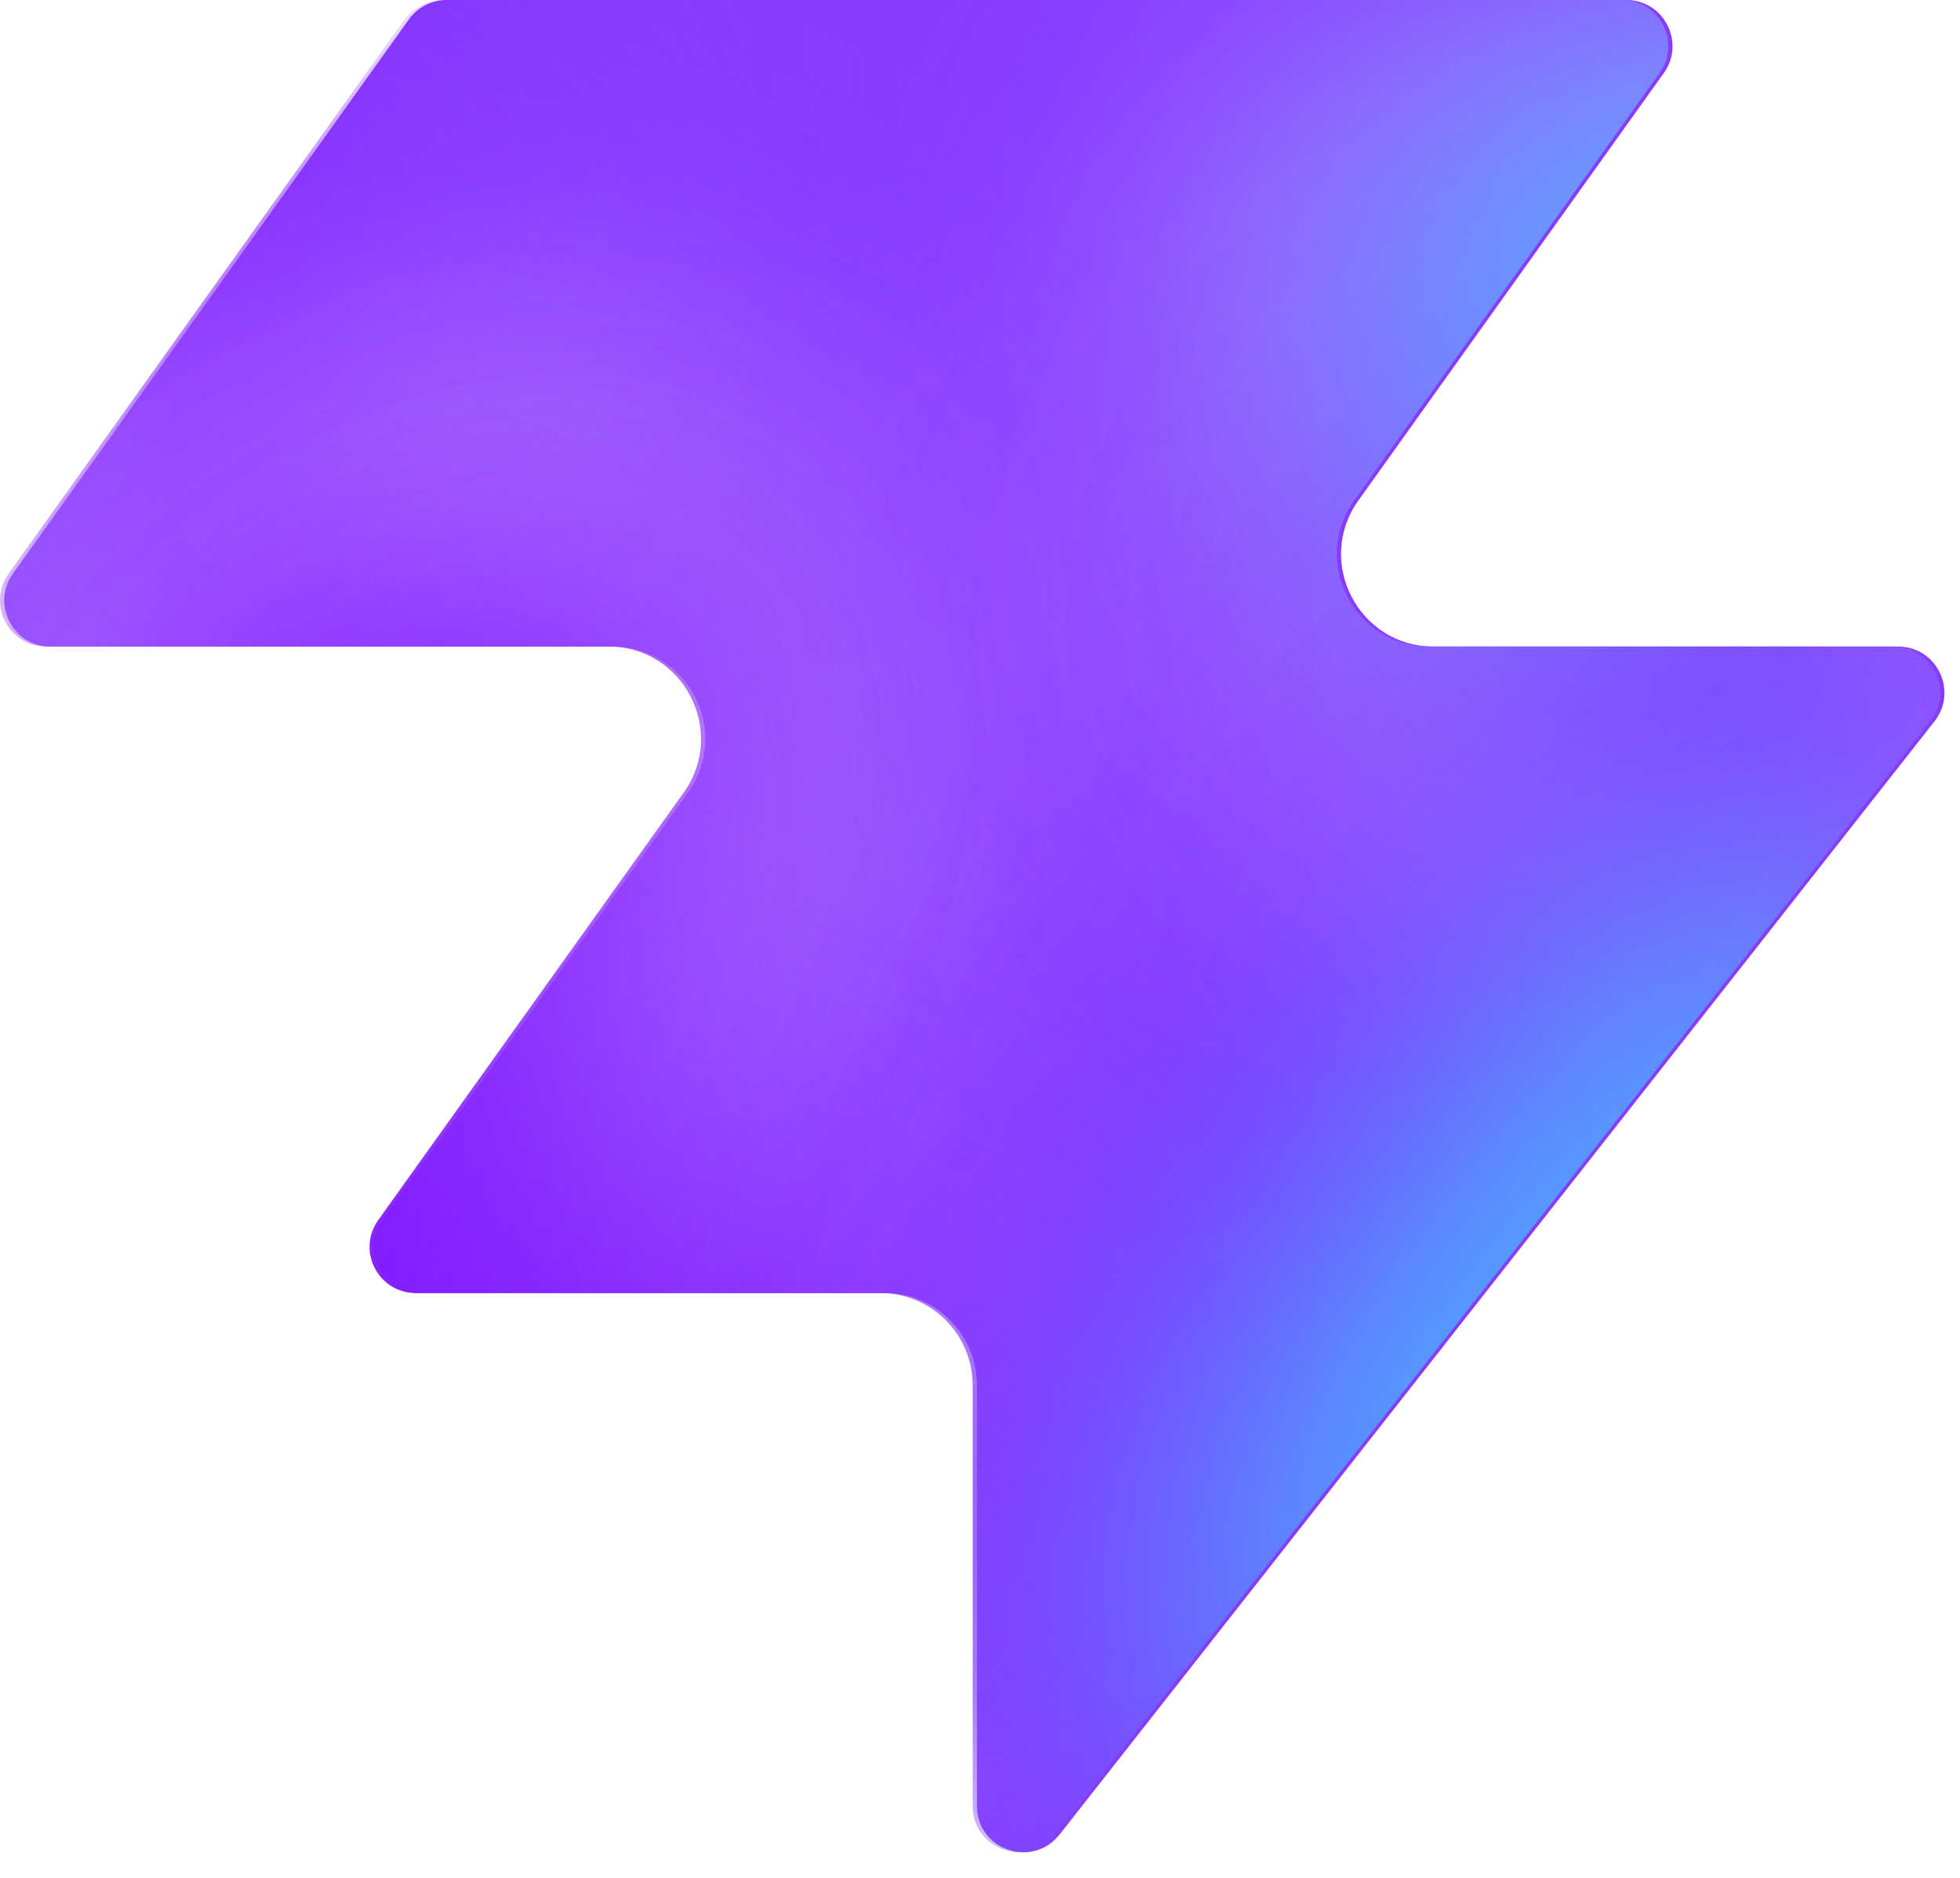
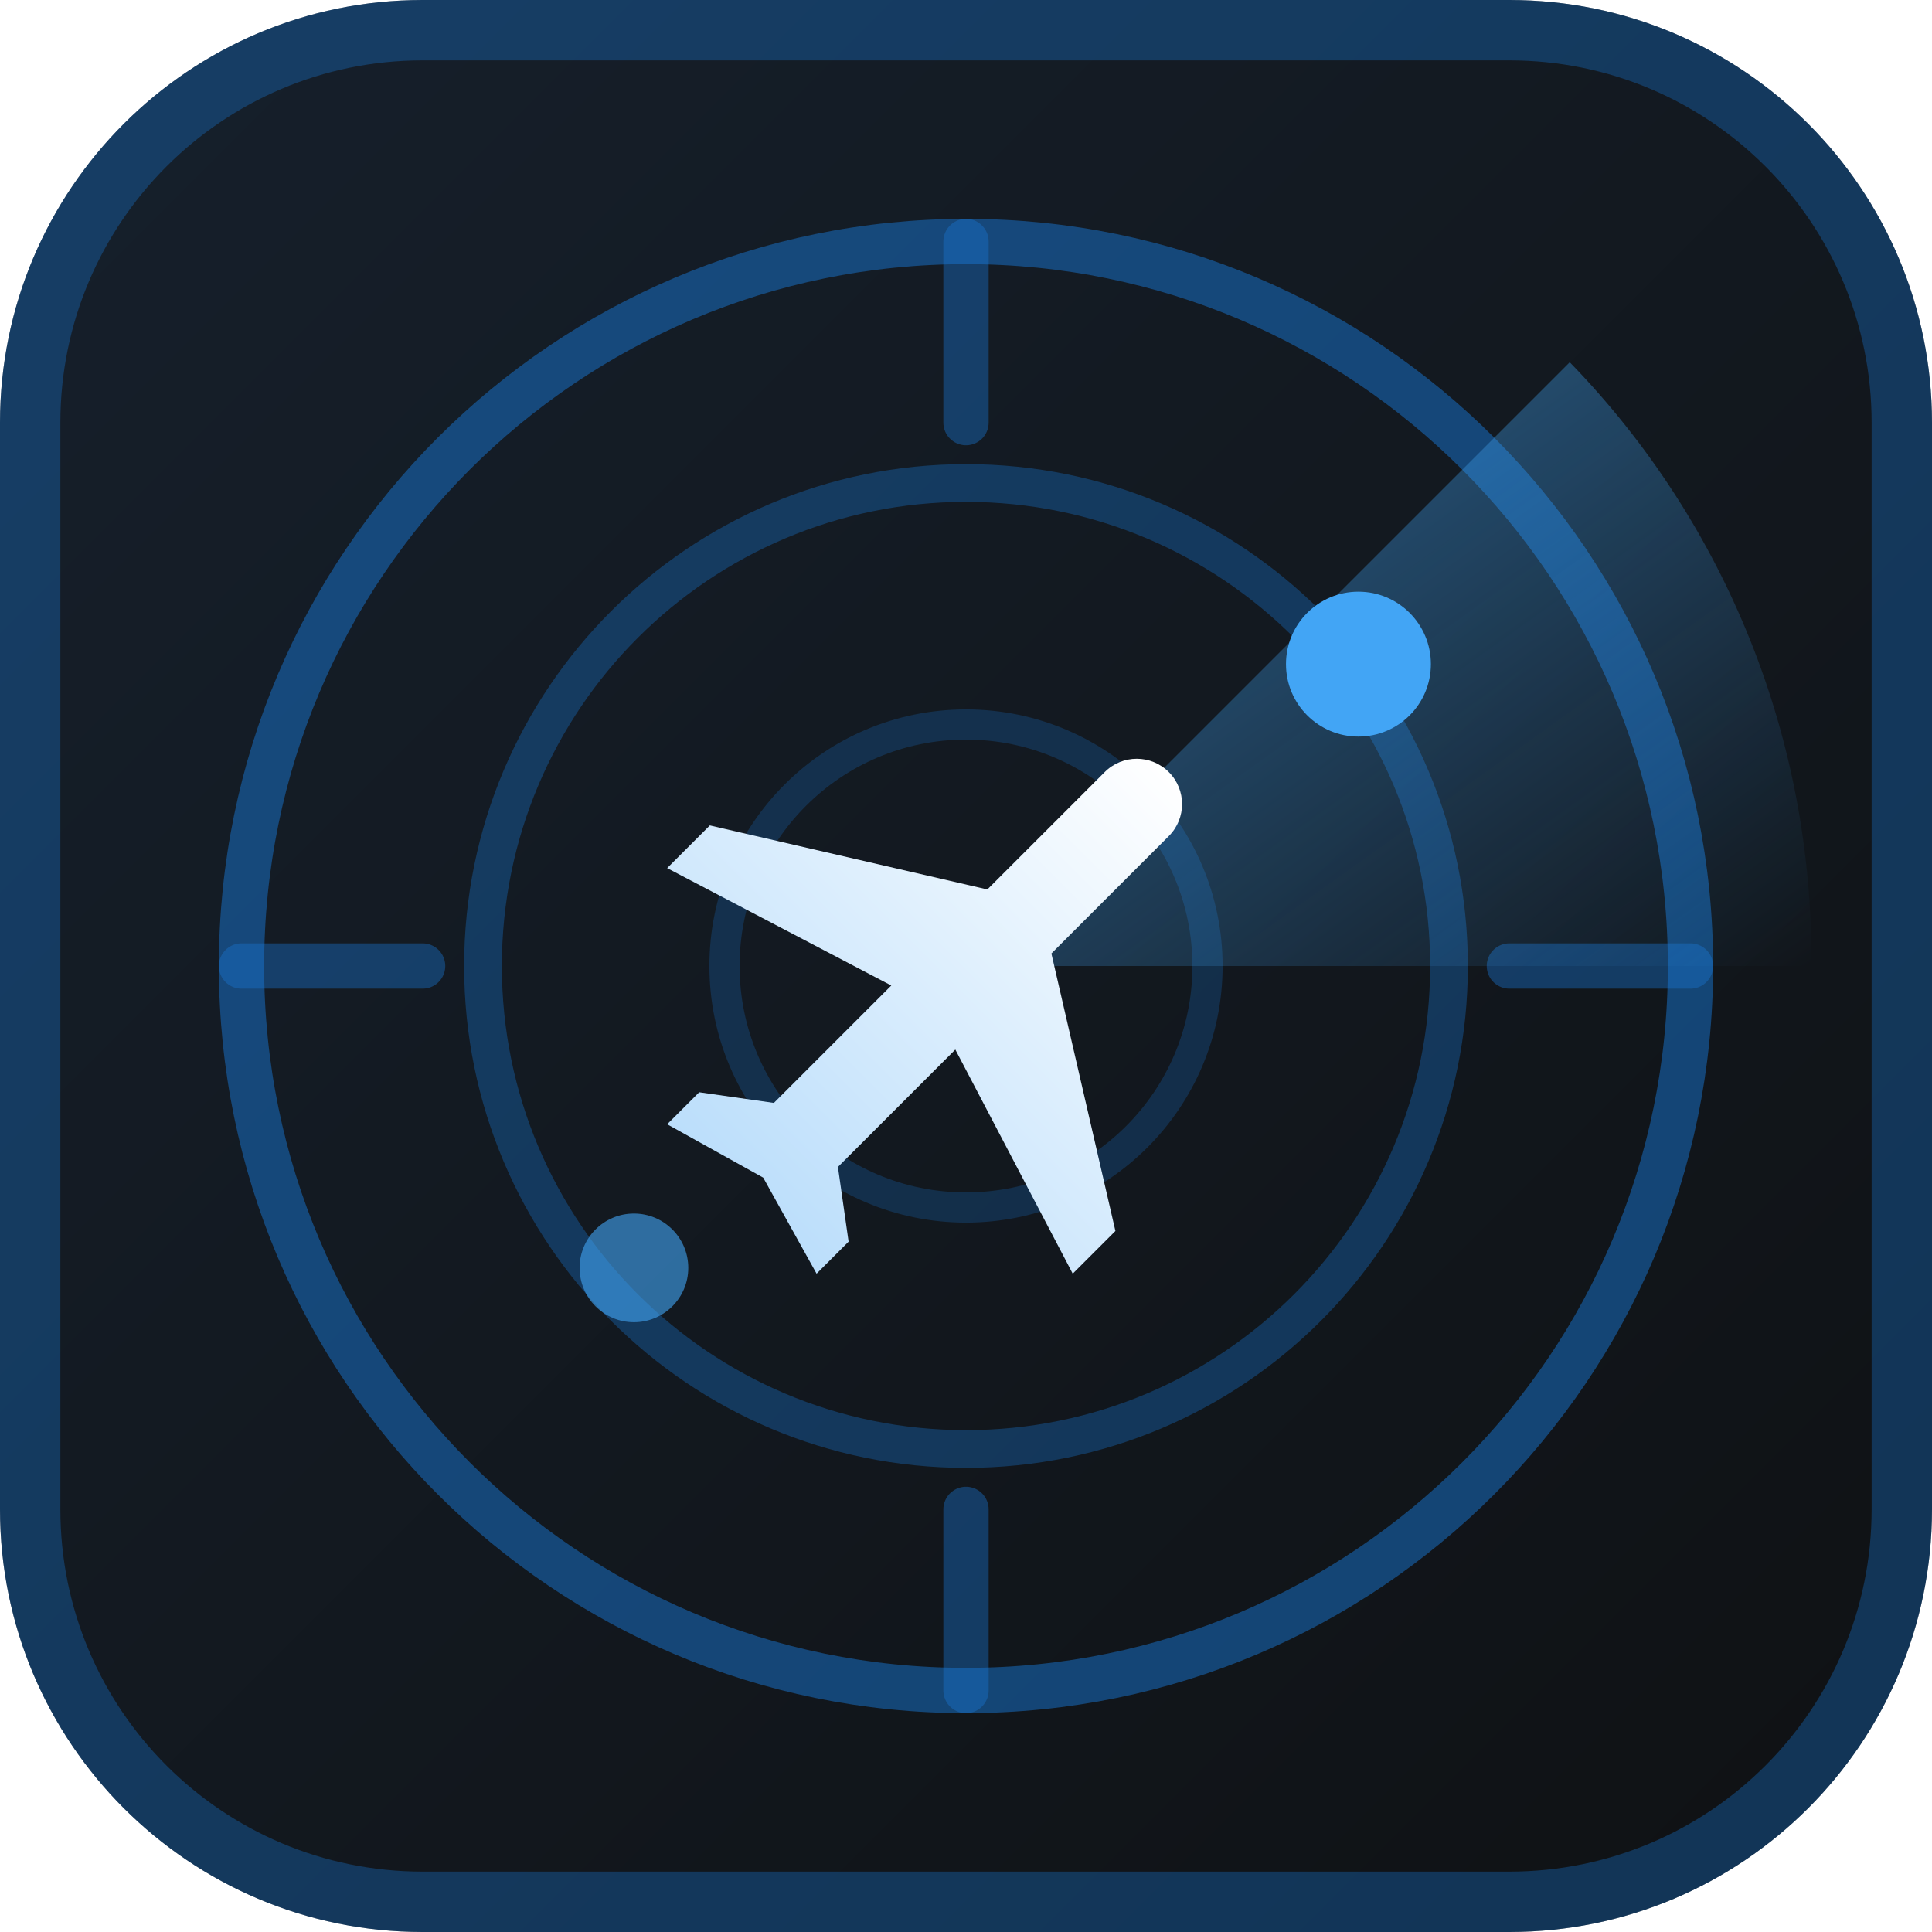
- <svg xmlns="http://www.w3.org/2000/svg" width="48" height="46" fill="none" viewBox="0 0 48 46">
-   <path fill="#863bff" d="M25.946 44.938c-.664.845-2.021.375-2.021-.698V33.937a2.26 2.26 0 0 0-2.262-2.262H10.287c-.92 0-1.456-1.04-.92-1.788l7.48-10.471c1.07-1.497 0-3.578-1.842-3.578H1.237c-.92 0-1.456-1.04-.92-1.788L10.013.474c.214-.297.556-.474.92-.474h28.894c.92 0 1.456 1.04.92 1.788l-7.48 10.471c-1.07 1.498 0 3.579 1.842 3.579h11.377c.943 0 1.473 1.088.89 1.83L25.947 44.94z" style="fill:#863bff;fill:color(display-p3 .525 .23 1);fill-opacity:1" />
-   <mask id="a" width="48" height="46" x="0" y="0" maskUnits="userSpaceOnUse" style="mask-type:alpha">
-     <path fill="#000" d="M25.842 44.938c-.664.844-2.021.375-2.021-.698V33.937a2.26 2.26 0 0 0-2.262-2.262H10.183c-.92 0-1.456-1.04-.92-1.788l7.48-10.471c1.07-1.498 0-3.579-1.842-3.579H1.133c-.92 0-1.456-1.04-.92-1.787L9.91.473c.214-.297.556-.474.92-.474h28.894c.92 0 1.456 1.04.92 1.788l-7.48 10.471c-1.07 1.498 0 3.578 1.842 3.578h11.377c.943 0 1.473 1.088.89 1.832L25.843 44.94z" style="fill:#000;fill-opacity:1" />
-   </mask>
-   <g mask="url(#a)">
-     <g filter="url(#b)">
-       <ellipse cx="5.508" cy="14.704" fill="#ede6ff" rx="5.508" ry="14.704" style="fill:#ede6ff;fill:color(display-p3 .927 .903 1);fill-opacity:1" transform="matrix(.00324 1 1 -.00324 -4.47 31.516)" />
-     </g>
-     <g filter="url(#c)">
-       <ellipse cx="10.399" cy="29.851" fill="#ede6ff" rx="10.399" ry="29.851" style="fill:#ede6ff;fill:color(display-p3 .927 .903 1);fill-opacity:1" transform="matrix(.00324 1 1 -.00324 -39.328 7.883)" />
-     </g>
-     <g filter="url(#d)">
-       <ellipse cx="5.508" cy="30.487" fill="#7e14ff" rx="5.508" ry="30.487" style="fill:#7e14ff;fill:color(display-p3 .492 .077 1);fill-opacity:1" transform="rotate(89.814 -25.913 -14.639)scale(1 -1)" />
-     </g>
-     <g filter="url(#e)">
-       <ellipse cx="5.508" cy="30.599" fill="#7e14ff" rx="5.508" ry="30.599" style="fill:#7e14ff;fill:color(display-p3 .492 .077 1);fill-opacity:1" transform="rotate(89.814 -32.644 -3.334)scale(1 -1)" />
-     </g>
-     <g filter="url(#f)">
-       <ellipse cx="5.508" cy="30.599" fill="#7e14ff" rx="5.508" ry="30.599" style="fill:#7e14ff;fill:color(display-p3 .492 .077 1);fill-opacity:1" transform="matrix(.00324 1 1 -.00324 -34.34 30.47)" />
-     </g>
-     <g filter="url(#g)">
-       <ellipse cx="14.072" cy="22.078" fill="#ede6ff" rx="14.072" ry="22.078" style="fill:#ede6ff;fill:color(display-p3 .927 .903 1);fill-opacity:1" transform="rotate(93.35 24.506 48.493)scale(-1 1)" />
-     </g>
-     <g filter="url(#h)">
-       <ellipse cx="3.47" cy="21.501" fill="#7e14ff" rx="3.47" ry="21.501" style="fill:#7e14ff;fill:color(display-p3 .492 .077 1);fill-opacity:1" transform="rotate(89.009 28.708 47.59)scale(-1 1)" />
-     </g>
-     <g filter="url(#i)">
-       <ellipse cx="3.47" cy="21.501" fill="#7e14ff" rx="3.47" ry="21.501" style="fill:#7e14ff;fill:color(display-p3 .492 .077 1);fill-opacity:1" transform="rotate(89.009 28.708 47.59)scale(-1 1)" />
-     </g>
-     <g filter="url(#j)">
-       <ellipse cx=".387" cy="8.972" fill="#7e14ff" rx="4.407" ry="29.108" style="fill:#7e14ff;fill:color(display-p3 .492 .077 1);fill-opacity:1" transform="rotate(39.51 .387 8.972)" />
-     </g>
-     <g filter="url(#k)">
-       <ellipse cx="47.523" cy="-6.092" fill="#7e14ff" rx="4.407" ry="29.108" style="fill:#7e14ff;fill:color(display-p3 .492 .077 1);fill-opacity:1" transform="rotate(37.892 47.523 -6.092)" />
-     </g>
-     <g filter="url(#l)">
-       <ellipse cx="41.412" cy="6.333" fill="#47bfff" rx="5.971" ry="9.665" style="fill:#47bfff;fill:color(display-p3 .28 .748 1);fill-opacity:1" transform="rotate(37.892 41.412 6.333)" />
-     </g>
-     <g filter="url(#m)">
-       <ellipse cx="-1.879" cy="38.332" fill="#7e14ff" rx="4.407" ry="29.108" style="fill:#7e14ff;fill:color(display-p3 .492 .077 1);fill-opacity:1" transform="rotate(37.892 -1.88 38.332)" />
-     </g>
-     <g filter="url(#n)">
-       <ellipse cx="-1.879" cy="38.332" fill="#7e14ff" rx="4.407" ry="29.108" style="fill:#7e14ff;fill:color(display-p3 .492 .077 1);fill-opacity:1" transform="rotate(37.892 -1.88 38.332)" />
-     </g>
-     <g filter="url(#o)">
-       <ellipse cx="35.651" cy="29.907" fill="#7e14ff" rx="4.407" ry="29.108" style="fill:#7e14ff;fill:color(display-p3 .492 .077 1);fill-opacity:1" transform="rotate(37.892 35.651 29.907)" />
-     </g>
-     <g filter="url(#p)">
-       <ellipse cx="38.418" cy="32.4" fill="#47bfff" rx="5.971" ry="15.297" style="fill:#47bfff;fill:color(display-p3 .28 .748 1);fill-opacity:1" transform="rotate(37.892 38.418 32.4)" />
-     </g>
+ <svg xmlns="http://www.w3.org/2000/svg" width="64" height="64" viewBox="0 0 64 64">
+   <defs>
+     <linearGradient id="bg" x1="0" y1="0" x2="1" y2="1">
+       <stop offset="0" stop-color="#16202c" />
+       <stop offset="1" stop-color="#0f1113" />
+     </linearGradient>
+     <linearGradient id="sweep" x1="0" y1="0" x2="1" y2="1">
+       <stop offset="0" stop-color="#42a5f5" stop-opacity="0.55" />
+       <stop offset="1" stop-color="#42a5f5" stop-opacity="0" />
+     </linearGradient>
+     <linearGradient id="plane" x1="0" y1="0" x2="0" y2="1">
+       <stop offset="0" stop-color="#ffffff" />
+       <stop offset="1" stop-color="#bbdefb" />
+     </linearGradient>
+   </defs>
+   <rect width="64" height="64" rx="14" fill="url(#bg)" />
+   <rect x="1" y="1" width="62" height="62" rx="13" fill="none" stroke="#1976d2" stroke-opacity="0.35" stroke-width="2" />
+   <circle cx="32" cy="32" r="24" fill="none" stroke="#1976d2" stroke-opacity="0.5" stroke-width="1.5" />
+   <circle cx="32" cy="32" r="16" fill="none" stroke="#1976d2" stroke-opacity="0.35" stroke-width="1.25" />
+   <circle cx="32" cy="32" r="8" fill="none" stroke="#1976d2" stroke-opacity="0.25" stroke-width="1" />
+   <path d="M32 8v6M32 50v6M8 32h6M50 32h6" stroke="#1976d2" stroke-opacity="0.4" stroke-width="1.5" stroke-linecap="round" />
+   <path d="M32 32 L52 12 A28.28 28.28 0 0 1 60 32 Z" fill="url(#sweep)" />
+   <circle cx="45" cy="22" r="2.4" fill="#42a5f5" />
+   <circle cx="21" cy="42" r="1.8" fill="#42a5f5" fill-opacity="0.6" />
+   <g transform="translate(32 33) rotate(45) translate(-12 -12)">
+     <path fill="url(#plane)" d="M21 16v-2l-8-5V3.5c0-.83-.67-1.5-1.5-1.5S10 2.67 10 3.5V9l-8 5v2l8-2.5V19l-2 1.5V22l3.5-1 3.5 1v-1.5L13 19v-5.5l8 2.5z" />
  </g>
-   <defs>
-     <filter id="b" width="60.045" height="41.654" x="-19.77" y="16.149" color-interpolation-filters="sRGB" filterUnits="userSpaceOnUse">
-       <feFlood flood-opacity="0" result="BackgroundImageFix" />
-       <feBlend in="SourceGraphic" in2="BackgroundImageFix" result="shape" />
-       <feGaussianBlur result="effect1_foregroundBlur_2002_17158" stdDeviation="7.659" />
-     </filter>
-     <filter id="c" width="90.34" height="51.437" x="-54.613" y="-7.533" color-interpolation-filters="sRGB" filterUnits="userSpaceOnUse">
-       <feFlood flood-opacity="0" result="BackgroundImageFix" />
-       <feBlend in="SourceGraphic" in2="BackgroundImageFix" result="shape" />
-       <feGaussianBlur result="effect1_foregroundBlur_2002_17158" stdDeviation="7.659" />
-     </filter>
-     <filter id="d" width="79.355" height="29.4" x="-49.64" y="2.03" color-interpolation-filters="sRGB" filterUnits="userSpaceOnUse">
-       <feFlood flood-opacity="0" result="BackgroundImageFix" />
-       <feBlend in="SourceGraphic" in2="BackgroundImageFix" result="shape" />
-       <feGaussianBlur result="effect1_foregroundBlur_2002_17158" stdDeviation="4.596" />
-     </filter>
-     <filter id="e" width="79.579" height="29.4" x="-45.045" y="20.029" color-interpolation-filters="sRGB" filterUnits="userSpaceOnUse">
-       <feFlood flood-opacity="0" result="BackgroundImageFix" />
-       <feBlend in="SourceGraphic" in2="BackgroundImageFix" result="shape" />
-       <feGaussianBlur result="effect1_foregroundBlur_2002_17158" stdDeviation="4.596" />
-     </filter>
-     <filter id="f" width="79.579" height="29.4" x="-43.513" y="21.178" color-interpolation-filters="sRGB" filterUnits="userSpaceOnUse">
-       <feFlood flood-opacity="0" result="BackgroundImageFix" />
-       <feBlend in="SourceGraphic" in2="BackgroundImageFix" result="shape" />
-       <feGaussianBlur result="effect1_foregroundBlur_2002_17158" stdDeviation="4.596" />
-     </filter>
-     <filter id="g" width="74.749" height="58.852" x="15.756" y="-17.901" color-interpolation-filters="sRGB" filterUnits="userSpaceOnUse">
-       <feFlood flood-opacity="0" result="BackgroundImageFix" />
-       <feBlend in="SourceGraphic" in2="BackgroundImageFix" result="shape" />
-       <feGaussianBlur result="effect1_foregroundBlur_2002_17158" stdDeviation="7.659" />
-     </filter>
-     <filter id="h" width="61.377" height="25.362" x="23.548" y="2.284" color-interpolation-filters="sRGB" filterUnits="userSpaceOnUse">
-       <feFlood flood-opacity="0" result="BackgroundImageFix" />
-       <feBlend in="SourceGraphic" in2="BackgroundImageFix" result="shape" />
-       <feGaussianBlur result="effect1_foregroundBlur_2002_17158" stdDeviation="4.596" />
-     </filter>
-     <filter id="i" width="61.377" height="25.362" x="23.548" y="2.284" color-interpolation-filters="sRGB" filterUnits="userSpaceOnUse">
-       <feFlood flood-opacity="0" result="BackgroundImageFix" />
-       <feBlend in="SourceGraphic" in2="BackgroundImageFix" result="shape" />
-       <feGaussianBlur result="effect1_foregroundBlur_2002_17158" stdDeviation="4.596" />
-     </filter>
-     <filter id="j" width="56.045" height="63.649" x="-27.636" y="-22.853" color-interpolation-filters="sRGB" filterUnits="userSpaceOnUse">
-       <feFlood flood-opacity="0" result="BackgroundImageFix" />
-       <feBlend in="SourceGraphic" in2="BackgroundImageFix" result="shape" />
-       <feGaussianBlur result="effect1_foregroundBlur_2002_17158" stdDeviation="4.596" />
-     </filter>
-     <filter id="k" width="54.814" height="64.646" x="20.116" y="-38.415" color-interpolation-filters="sRGB" filterUnits="userSpaceOnUse">
-       <feFlood flood-opacity="0" result="BackgroundImageFix" />
-       <feBlend in="SourceGraphic" in2="BackgroundImageFix" result="shape" />
-       <feGaussianBlur result="effect1_foregroundBlur_2002_17158" stdDeviation="4.596" />
-     </filter>
-     <filter id="l" width="33.541" height="35.313" x="24.641" y="-11.323" color-interpolation-filters="sRGB" filterUnits="userSpaceOnUse">
-       <feFlood flood-opacity="0" result="BackgroundImageFix" />
-       <feBlend in="SourceGraphic" in2="BackgroundImageFix" result="shape" />
-       <feGaussianBlur result="effect1_foregroundBlur_2002_17158" stdDeviation="4.596" />
-     </filter>
-     <filter id="m" width="54.814" height="64.646" x="-29.286" y="6.009" color-interpolation-filters="sRGB" filterUnits="userSpaceOnUse">
-       <feFlood flood-opacity="0" result="BackgroundImageFix" />
-       <feBlend in="SourceGraphic" in2="BackgroundImageFix" result="shape" />
-       <feGaussianBlur result="effect1_foregroundBlur_2002_17158" stdDeviation="4.596" />
-     </filter>
-     <filter id="n" width="54.814" height="64.646" x="-29.286" y="6.009" color-interpolation-filters="sRGB" filterUnits="userSpaceOnUse">
-       <feFlood flood-opacity="0" result="BackgroundImageFix" />
-       <feBlend in="SourceGraphic" in2="BackgroundImageFix" result="shape" />
-       <feGaussianBlur result="effect1_foregroundBlur_2002_17158" stdDeviation="4.596" />
-     </filter>
-     <filter id="o" width="54.814" height="64.646" x="8.244" y="-2.416" color-interpolation-filters="sRGB" filterUnits="userSpaceOnUse">
-       <feFlood flood-opacity="0" result="BackgroundImageFix" />
-       <feBlend in="SourceGraphic" in2="BackgroundImageFix" result="shape" />
-       <feGaussianBlur result="effect1_foregroundBlur_2002_17158" stdDeviation="4.596" />
-     </filter>
-     <filter id="p" width="39.409" height="43.623" x="18.713" y="10.588" color-interpolation-filters="sRGB" filterUnits="userSpaceOnUse">
-       <feFlood flood-opacity="0" result="BackgroundImageFix" />
-       <feBlend in="SourceGraphic" in2="BackgroundImageFix" result="shape" />
-       <feGaussianBlur result="effect1_foregroundBlur_2002_17158" stdDeviation="4.596" />
-     </filter>
-   </defs>
</svg>
